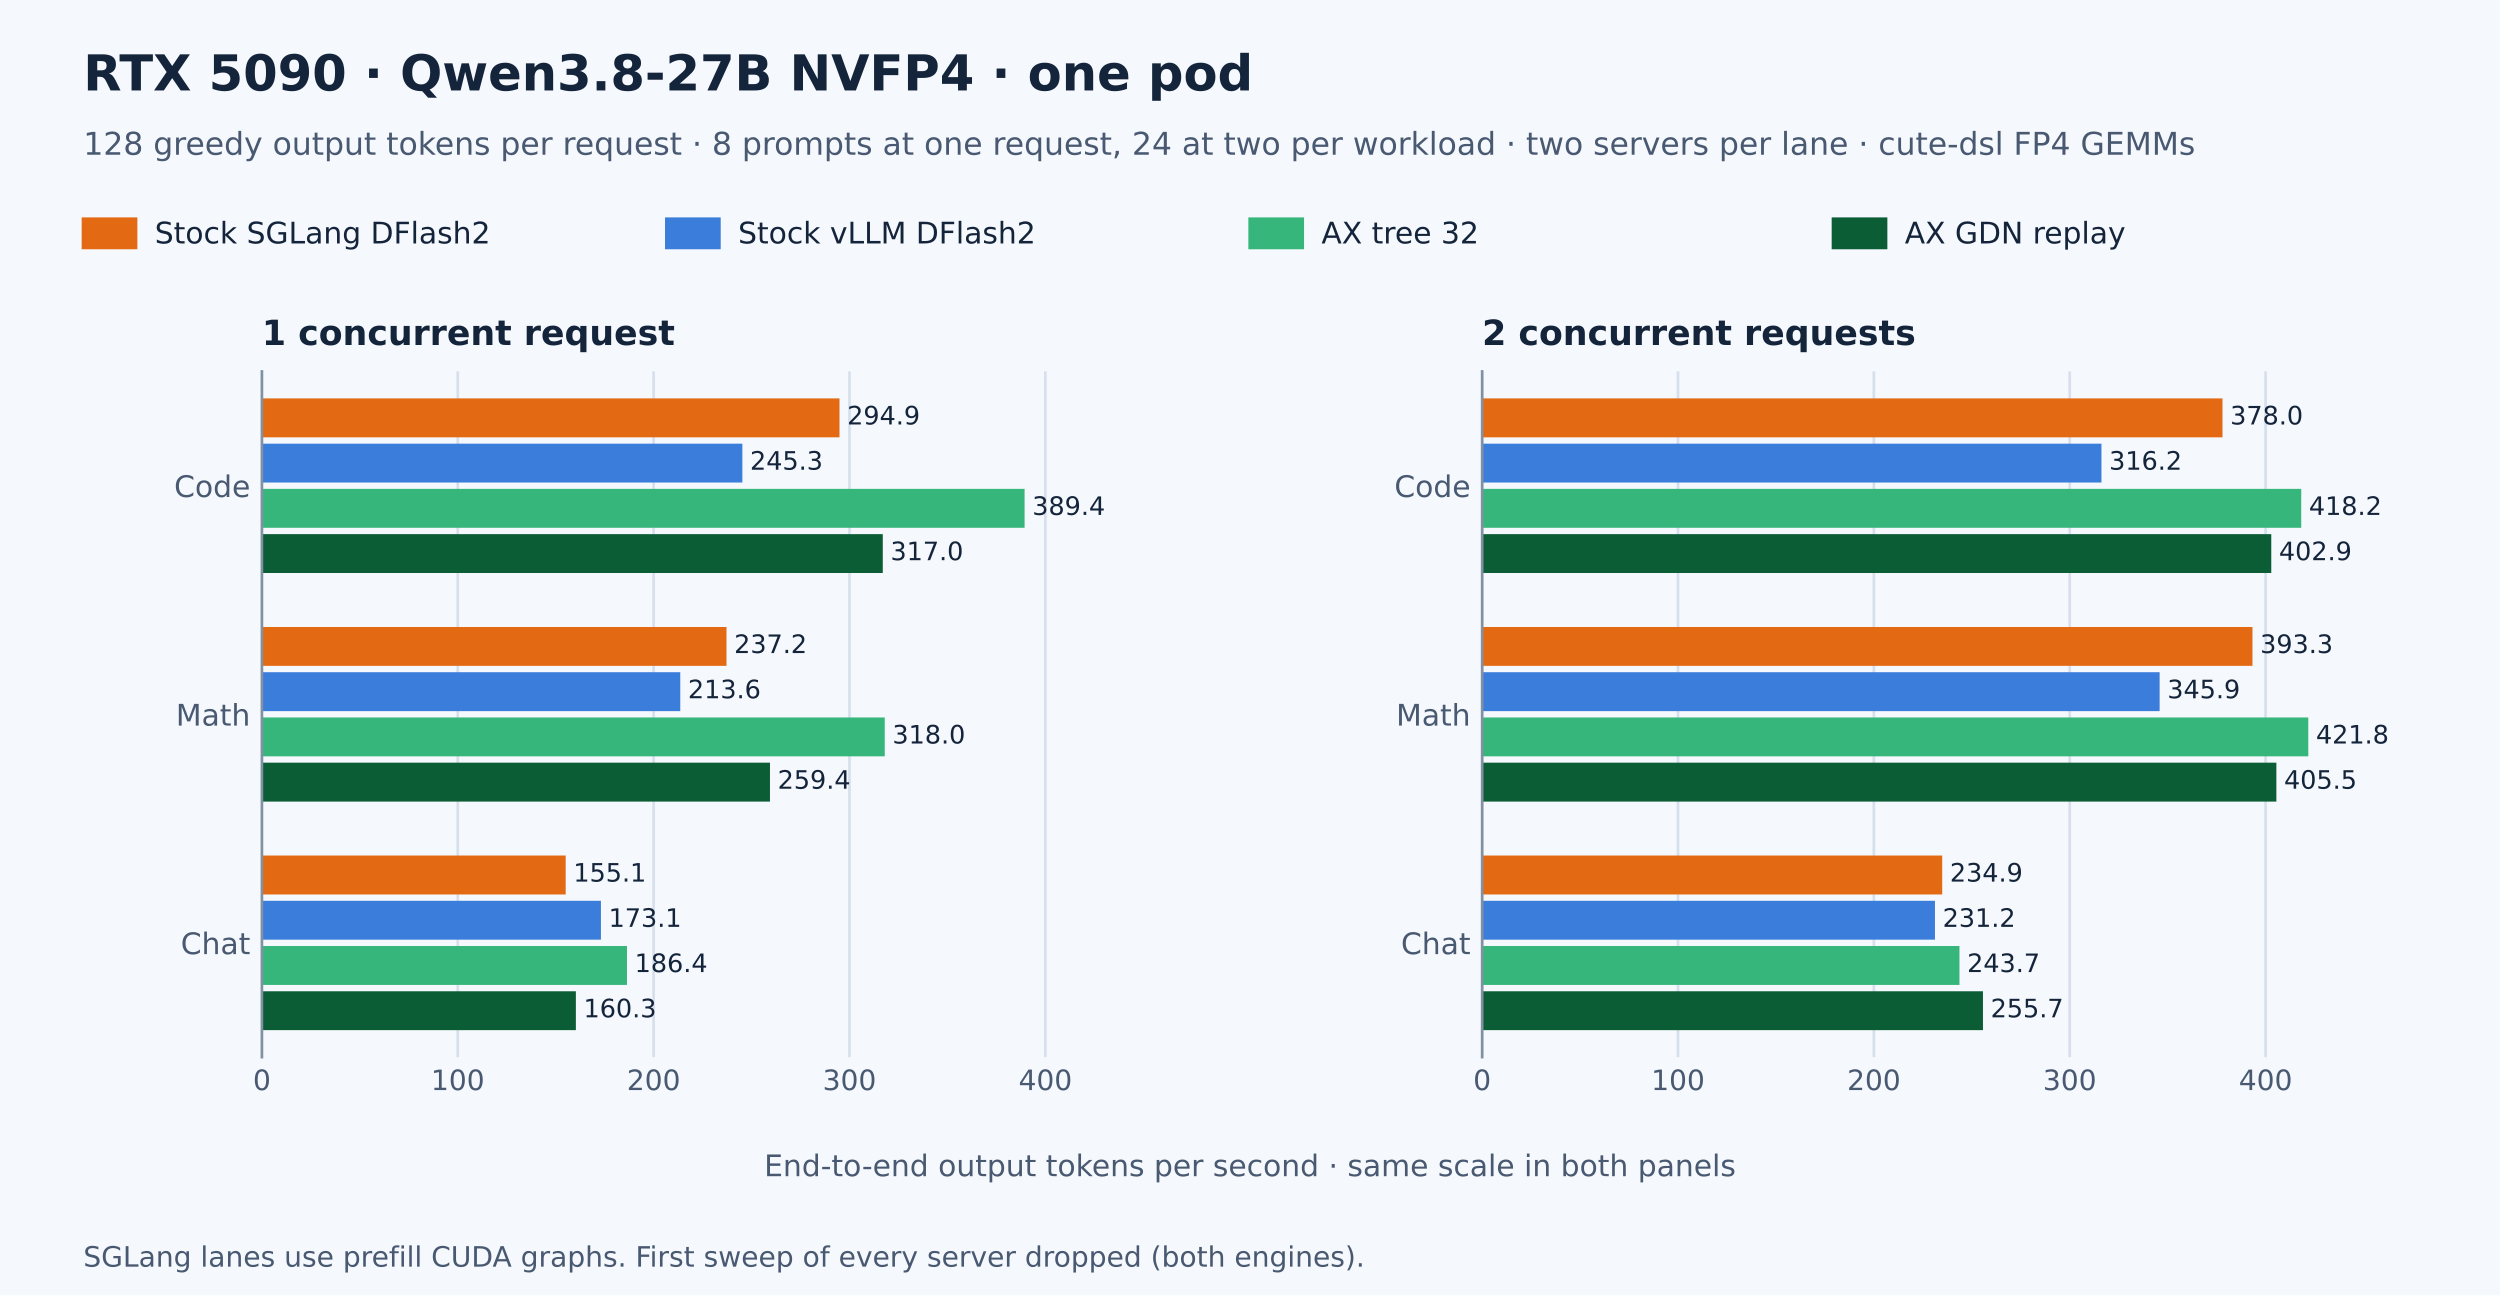
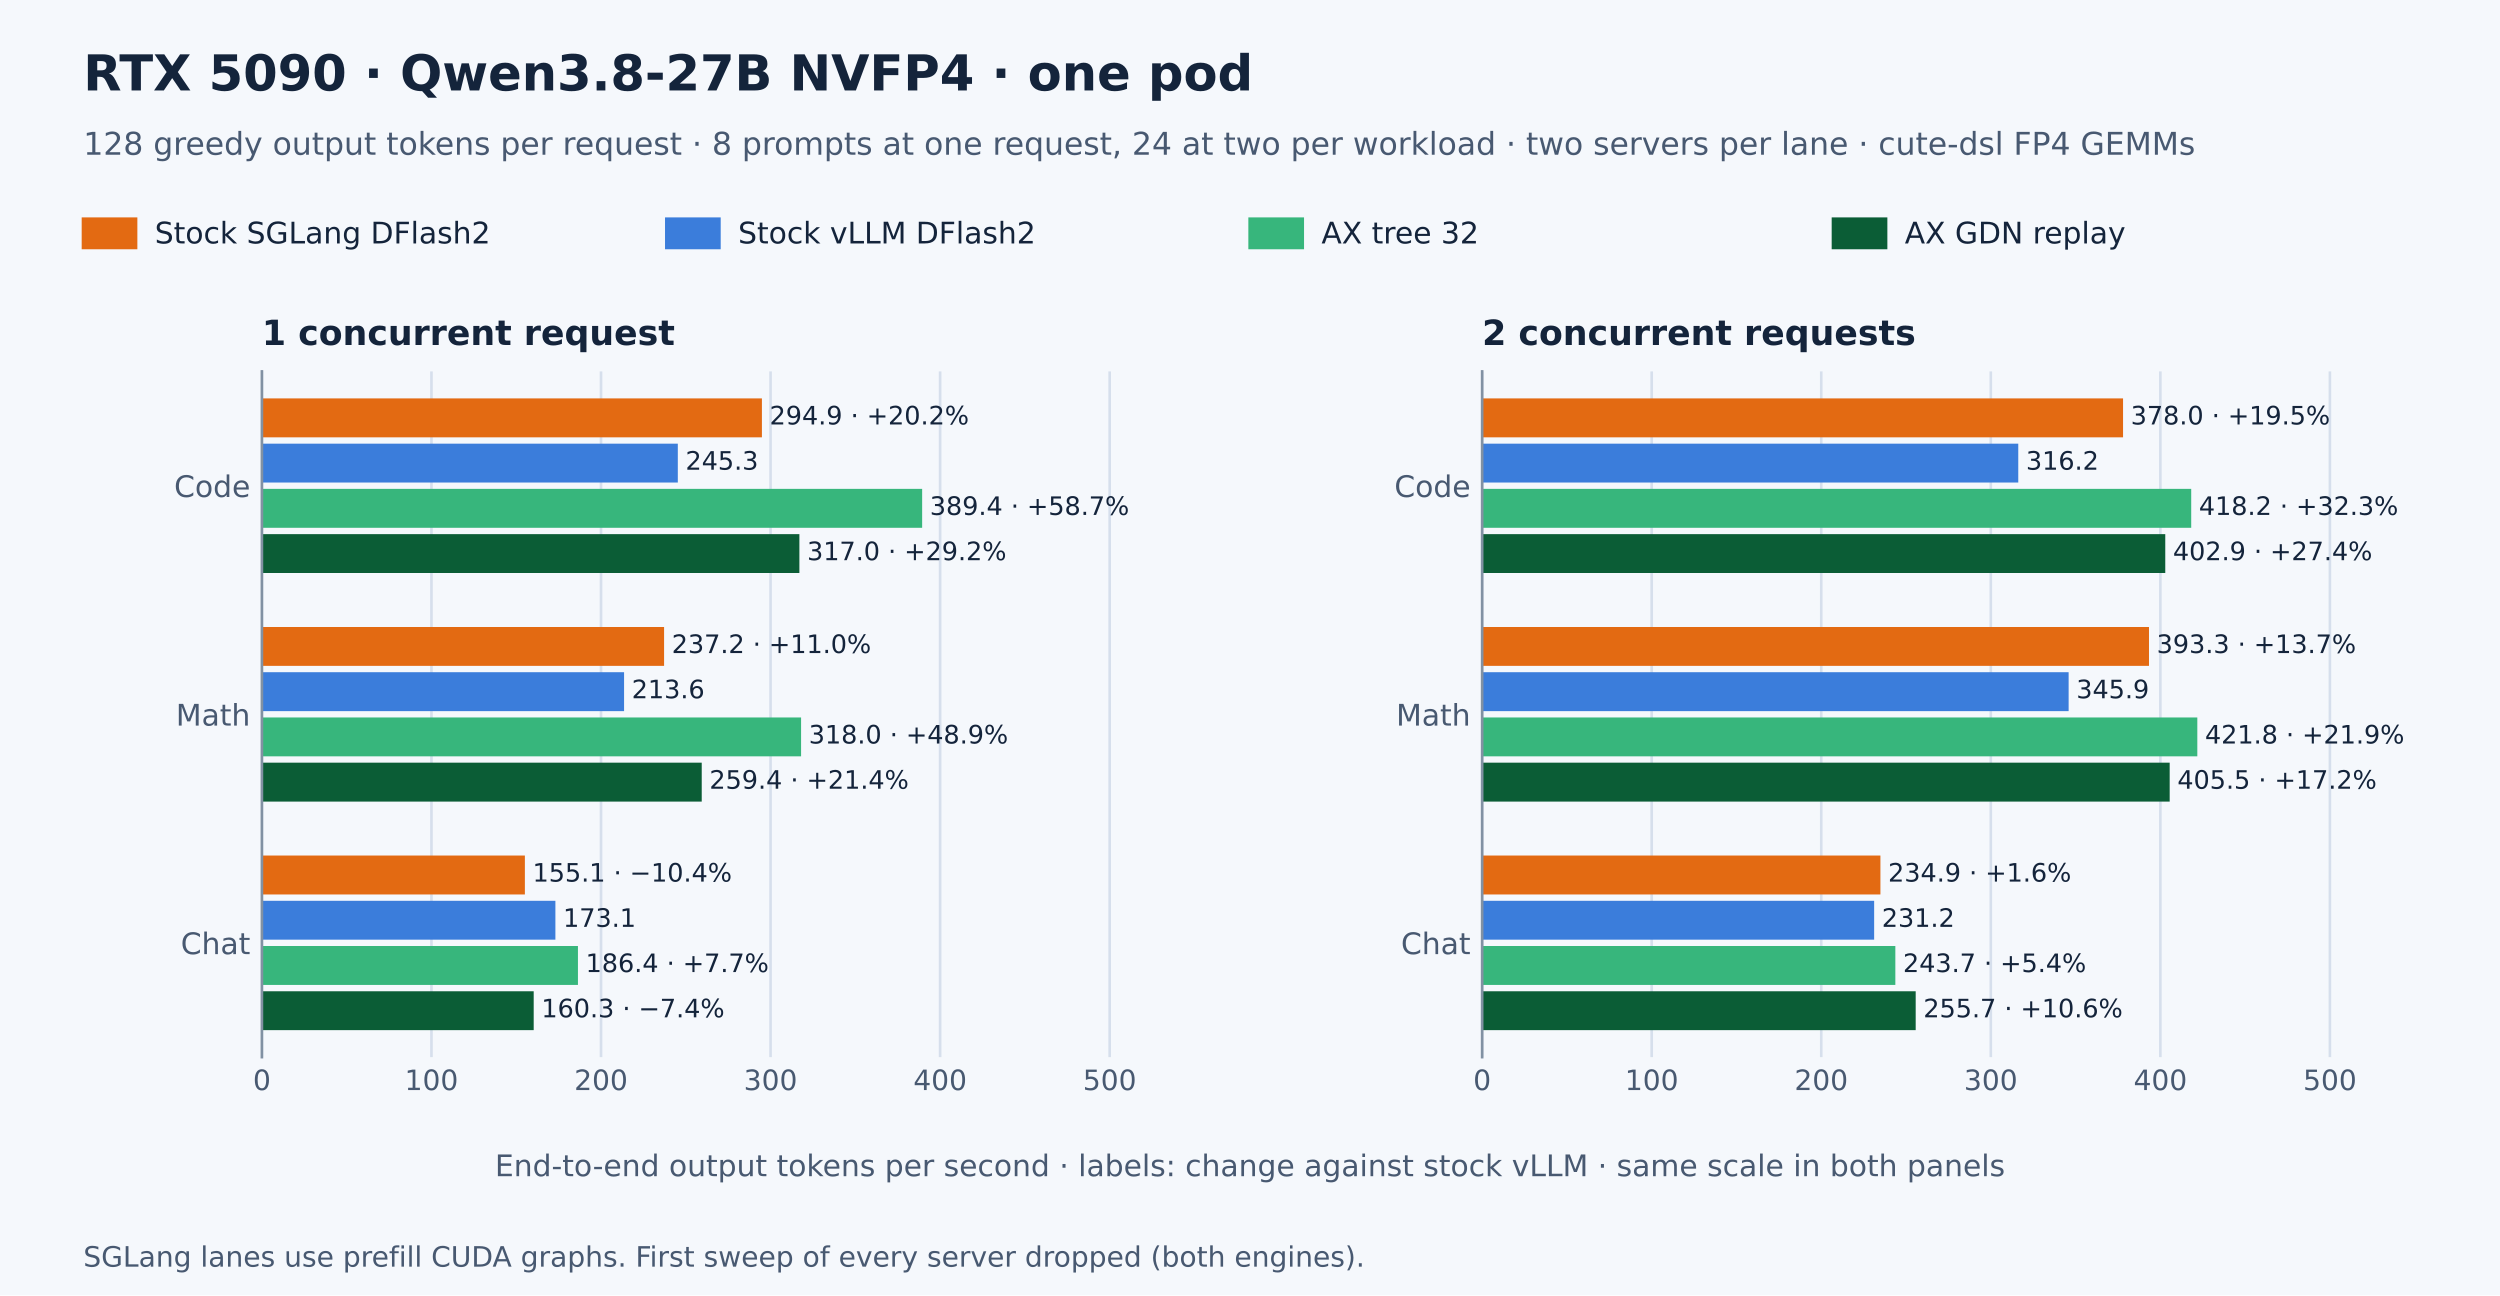
<svg xmlns="http://www.w3.org/2000/svg" width="756pt" height="391.68pt" viewBox="0 0 756 391.68" version="1.1">
  <defs>
    <style type="text/css">*{stroke-linejoin: round; stroke-linecap: butt}</style>
  </defs>
  <g id="figure_1">
    <g id="patch_1">
      <path d="M 0 391.68  L 756 391.68  L 756 0  L 0 0  z " style="fill: #f5f8fc" />
    </g>
    <g id="axes_1">
      <g id="patch_2">
        <path d="M 79.2 319.68  L 369 319.68  L 369 112.32  L 79.2 112.32  z " style="fill: #f5f8fc" />
      </g>
      <g id="matplotlib.axis_1">
        <g id="xtick_1">
          <g id="line2d_1">
            <path d="M 79.2 319.68  L 79.2 112.32  " clip-path="url(#pade0952672)" style="fill: none; stroke: #d6dfec; stroke-width: 0.8; stroke-linecap: square" />
          </g>
          <g id="line2d_2" />
          <g id="text_1">
            <text style="font-size: 8.5px; font-family: 'DejaVu Sans', 'Helvetica Neue', Helvetica, Arial, sans-serif; text-anchor: middle; fill: #485971" x="79.2" y="329.638" transform="rotate(-0 79.2 329.638)">0</text>
          </g>
        </g>
        <g id="xtick_2">
          <g id="line2d_3">
-             <path d="M 138.429 319.68  L 138.429 112.32  " clip-path="url(#pade0952672)" style="fill: none; stroke: #d6dfec; stroke-width: 0.8; stroke-linecap: square" />
+             <path d="M 130.473 319.68  L 130.473 112.32  " clip-path="url(#pade0952672)" style="fill: none; stroke: #d6dfec; stroke-width: 0.8; stroke-linecap: square" />
          </g>
          <g id="line2d_4" />
          <g id="text_2">
-             <text style="font-size: 8.5px; font-family: 'DejaVu Sans', 'Helvetica Neue', Helvetica, Arial, sans-serif; text-anchor: middle; fill: #485971" x="138.429" y="329.638" transform="rotate(-0 138.4289 329.638)">100</text>
+             <text style="font-size: 8.5px; font-family: 'DejaVu Sans', 'Helvetica Neue', Helvetica, Arial, sans-serif; text-anchor: middle; fill: #485971" x="130.473" y="329.638" transform="rotate(-0 130.4728 329.638)">100</text>
          </g>
        </g>
        <g id="xtick_3">
          <g id="line2d_5">
-             <path d="M 197.658 319.68  L 197.658 112.32  " clip-path="url(#pade0952672)" style="fill: none; stroke: #d6dfec; stroke-width: 0.8; stroke-linecap: square" />
+             <path d="M 181.746 319.68  L 181.746 112.32  " clip-path="url(#pade0952672)" style="fill: none; stroke: #d6dfec; stroke-width: 0.8; stroke-linecap: square" />
          </g>
          <g id="line2d_6" />
          <g id="text_3">
-             <text style="font-size: 8.5px; font-family: 'DejaVu Sans', 'Helvetica Neue', Helvetica, Arial, sans-serif; text-anchor: middle; fill: #485971" x="197.658" y="329.638" transform="rotate(-0 197.6578 329.638)">200</text>
+             <text style="font-size: 8.5px; font-family: 'DejaVu Sans', 'Helvetica Neue', Helvetica, Arial, sans-serif; text-anchor: middle; fill: #485971" x="181.746" y="329.638" transform="rotate(-0 181.7456 329.638)">200</text>
          </g>
        </g>
        <g id="xtick_4">
          <g id="line2d_7">
-             <path d="M 256.887 319.68  L 256.887 112.32  " clip-path="url(#pade0952672)" style="fill: none; stroke: #d6dfec; stroke-width: 0.8; stroke-linecap: square" />
+             <path d="M 233.018 319.68  L 233.018 112.32  " clip-path="url(#pade0952672)" style="fill: none; stroke: #d6dfec; stroke-width: 0.8; stroke-linecap: square" />
          </g>
          <g id="line2d_8" />
          <g id="text_4">
-             <text style="font-size: 8.5px; font-family: 'DejaVu Sans', 'Helvetica Neue', Helvetica, Arial, sans-serif; text-anchor: middle; fill: #485971" x="256.887" y="329.638" transform="rotate(-0 256.8868 329.638)">300</text>
+             <text style="font-size: 8.5px; font-family: 'DejaVu Sans', 'Helvetica Neue', Helvetica, Arial, sans-serif; text-anchor: middle; fill: #485971" x="233.018" y="329.638" transform="rotate(-0 233.0184 329.638)">300</text>
          </g>
        </g>
        <g id="xtick_5">
          <g id="line2d_9">
-             <path d="M 316.116 319.68  L 316.116 112.32  " clip-path="url(#pade0952672)" style="fill: none; stroke: #d6dfec; stroke-width: 0.8; stroke-linecap: square" />
+             <path d="M 284.291 319.68  L 284.291 112.32  " clip-path="url(#pade0952672)" style="fill: none; stroke: #d6dfec; stroke-width: 0.8; stroke-linecap: square" />
          </g>
          <g id="line2d_10" />
          <g id="text_5">
-             <text style="font-size: 8.5px; font-family: 'DejaVu Sans', 'Helvetica Neue', Helvetica, Arial, sans-serif; text-anchor: middle; fill: #485971" x="316.116" y="329.638" transform="rotate(-0 316.1157 329.638)">400</text>
+             <text style="font-size: 8.5px; font-family: 'DejaVu Sans', 'Helvetica Neue', Helvetica, Arial, sans-serif; text-anchor: middle; fill: #485971" x="284.291" y="329.638" transform="rotate(-0 284.2912 329.638)">400</text>
+           </g>
+         </g>
+         <g id="xtick_6">
+           <g id="line2d_11">
+             <path d="M 335.564 319.68  L 335.564 112.32  " clip-path="url(#pade0952672)" style="fill: none; stroke: #d6dfec; stroke-width: 0.8; stroke-linecap: square" />
+           </g>
+           <g id="line2d_12" />
+           <g id="text_6">
+             <text style="font-size: 8.5px; font-family: 'DejaVu Sans', 'Helvetica Neue', Helvetica, Arial, sans-serif; text-anchor: middle; fill: #485971" x="335.564" y="329.638" transform="rotate(-0 335.564 329.638)">500</text>
          </g>
        </g>
      </g>
      <g id="matplotlib.axis_2">
        <g id="ytick_1">
-           <g id="line2d_11" />
-           <g id="text_6">
+           <g id="line2d_13" />
+           <g id="text_7">
            <text style="font-size: 9px; font-family: 'DejaVu Sans', 'Helvetica Neue', Helvetica, Arial, sans-serif; text-anchor: end; fill: #485971" x="75.7" y="150.299" transform="rotate(-0 75.7 150.2993)">Code</text>
          </g>
        </g>
        <g id="ytick_2">
-           <g id="line2d_12" />
-           <g id="text_7">
+           <g id="line2d_14" />
+           <g id="text_8">
            <text style="font-size: 9px; font-family: 'DejaVu Sans', 'Helvetica Neue', Helvetica, Arial, sans-serif; text-anchor: end; fill: #485971" x="75.7" y="219.419" transform="rotate(-0 75.7 219.4193)">Math</text>
          </g>
        </g>
        <g id="ytick_3">
-           <g id="line2d_13" />
-           <g id="text_8">
+           <g id="line2d_15" />
+           <g id="text_9">
            <text style="font-size: 9px; font-family: 'DejaVu Sans', 'Helvetica Neue', Helvetica, Arial, sans-serif; text-anchor: end; fill: #485971" x="75.7" y="288.539" transform="rotate(-0 75.7 288.5393)">Chat</text>
          </g>
        </g>
      </g>
      <g id="patch_3">
-         <path d="M 79.2 120.478  L 253.866 120.478  L 253.866 132.242  L 79.2 132.242  z " clip-path="url(#pade0952672)" style="fill: #e36a12" />
+         <path d="M 79.2 120.478  L 230.403 120.478  L 230.403 132.242  L 79.2 132.242  z " clip-path="url(#pade0952672)" style="fill: #e36a12" />
      </g>
      <g id="patch_4">
-         <path d="M 79.2 134.158  L 224.489 134.158  L 224.489 145.922  L 79.2 145.922  z " clip-path="url(#pade0952672)" style="fill: #3b7ddb" />
+         <path d="M 79.2 134.158  L 204.972 134.158  L 204.972 145.922  L 79.2 145.922  z " clip-path="url(#pade0952672)" style="fill: #3b7ddb" />
      </g>
      <g id="patch_5">
-         <path d="M 79.2 147.838  L 309.837 147.838  L 309.837 159.602  L 79.2 159.602  z " clip-path="url(#pade0952672)" style="fill: #37b67c" />
+         <path d="M 79.2 147.838  L 278.856 147.838  L 278.856 159.602  L 79.2 159.602  z " clip-path="url(#pade0952672)" style="fill: #37b67c" />
      </g>
      <g id="patch_6">
-         <path d="M 79.2 161.518  L 266.956 161.518  L 266.956 173.282  L 79.2 173.282  z " clip-path="url(#pade0952672)" style="fill: #0b5d36" />
+         <path d="M 79.2 161.518  L 241.735 161.518  L 241.735 173.282  L 79.2 173.282  z " clip-path="url(#pade0952672)" style="fill: #0b5d36" />
      </g>
      <g id="patch_7">
-         <path d="M 79.2 189.598  L 219.691 189.598  L 219.691 201.362  L 79.2 201.362  z " clip-path="url(#pade0952672)" style="fill: #e36a12" />
+         <path d="M 79.2 189.598  L 200.819 189.598  L 200.819 201.362  L 79.2 201.362  z " clip-path="url(#pade0952672)" style="fill: #e36a12" />
      </g>
      <g id="patch_8">
-         <path d="M 79.2 203.278  L 205.713 203.278  L 205.713 215.042  L 79.2 215.042  z " clip-path="url(#pade0952672)" style="fill: #3b7ddb" />
+         <path d="M 79.2 203.278  L 188.719 203.278  L 188.719 215.042  L 79.2 215.042  z " clip-path="url(#pade0952672)" style="fill: #3b7ddb" />
      </g>
      <g id="patch_9">
-         <path d="M 79.2 216.958  L 267.548 216.958  L 267.548 228.722  L 79.2 228.722  z " clip-path="url(#pade0952672)" style="fill: #37b67c" />
+         <path d="M 79.2 216.958  L 242.247 216.958  L 242.247 228.722  L 79.2 228.722  z " clip-path="url(#pade0952672)" style="fill: #37b67c" />
      </g>
      <g id="patch_10">
-         <path d="M 79.2 230.638  L 232.84 230.638  L 232.84 242.402  L 79.2 242.402  z " clip-path="url(#pade0952672)" style="fill: #0b5d36" />
+         <path d="M 79.2 230.638  L 212.202 230.638  L 212.202 242.402  L 79.2 242.402  z " clip-path="url(#pade0952672)" style="fill: #0b5d36" />
      </g>
      <g id="patch_11">
-         <path d="M 79.2 258.718  L 171.064 258.718  L 171.064 270.482  L 79.2 270.482  z " clip-path="url(#pade0952672)" style="fill: #e36a12" />
+         <path d="M 79.2 258.718  L 158.724 258.718  L 158.724 270.482  L 79.2 270.482  z " clip-path="url(#pade0952672)" style="fill: #e36a12" />
      </g>
      <g id="patch_12">
-         <path d="M 79.2 272.398  L 181.725 272.398  L 181.725 284.162  L 79.2 284.162  z " clip-path="url(#pade0952672)" style="fill: #3b7ddb" />
+         <path d="M 79.2 272.398  L 167.953 272.398  L 167.953 284.162  L 79.2 284.162  z " clip-path="url(#pade0952672)" style="fill: #3b7ddb" />
      </g>
      <g id="patch_13">
-         <path d="M 79.2 286.078  L 189.603 286.078  L 189.603 297.842  L 79.2 297.842  z " clip-path="url(#pade0952672)" style="fill: #37b67c" />
+         <path d="M 79.2 286.078  L 174.772 286.078  L 174.772 297.842  L 79.2 297.842  z " clip-path="url(#pade0952672)" style="fill: #37b67c" />
      </g>
      <g id="patch_14">
-         <path d="M 79.2 299.758  L 174.144 299.758  L 174.144 311.522  L 79.2 311.522  z " clip-path="url(#pade0952672)" style="fill: #0b5d36" />
+         <path d="M 79.2 299.758  L 161.39 299.758  L 161.39 311.522  L 79.2 311.522  z " clip-path="url(#pade0952672)" style="fill: #0b5d36" />
      </g>
      <g id="patch_15">
        <path d="M 79.2 319.68  L 79.2 112.32  " style="fill: none; stroke: #8191a3; stroke-width: 0.8; stroke-linejoin: miter; stroke-linecap: square" />
      </g>
-       <g id="text_9">
-         <text style="font-size: 7.7px; font-family: 'DejaVu Sans', 'Helvetica Neue', Helvetica, Arial, sans-serif; text-anchor: start; fill: #14243b" x="256.184" y="128.36" transform="rotate(-0 256.1845 128.3602)">294.9</text>
-       </g>
      <g id="text_10">
-         <text style="font-size: 7.7px; font-family: 'DejaVu Sans', 'Helvetica Neue', Helvetica, Arial, sans-serif; text-anchor: start; fill: #14243b" x="226.807" y="142.04" transform="rotate(-0 226.8069 142.0402)">245.3</text>
+         <text style="font-size: 7.7px; font-family: 'DejaVu Sans', 'Helvetica Neue', Helvetica, Arial, sans-serif; text-anchor: start; fill: #14243b" x="232.722" y="128.36" transform="rotate(-0 232.7219 128.3602)">294.9 · +20.2%</text>
      </g>
      <g id="text_11">
-         <text style="font-size: 7.7px; font-family: 'DejaVu Sans', 'Helvetica Neue', Helvetica, Arial, sans-serif; text-anchor: start; fill: #14243b" x="312.156" y="155.72" transform="rotate(-0 312.1558 155.7202)">389.4</text>
+         <text style="font-size: 7.7px; font-family: 'DejaVu Sans', 'Helvetica Neue', Helvetica, Arial, sans-serif; text-anchor: start; fill: #14243b" x="207.291" y="142.04" transform="rotate(-0 207.2906 142.0402)">245.3</text>
      </g>
      <g id="text_12">
-         <text style="font-size: 7.7px; font-family: 'DejaVu Sans', 'Helvetica Neue', Helvetica, Arial, sans-serif; text-anchor: start; fill: #14243b" x="269.274" y="169.4" transform="rotate(-0 269.2741 169.4002)">317.0</text>
+         <text style="font-size: 7.7px; font-family: 'DejaVu Sans', 'Helvetica Neue', Helvetica, Arial, sans-serif; text-anchor: start; fill: #14243b" x="281.175" y="155.72" transform="rotate(-0 281.1747 155.7202)">389.4 · +58.7%</text>
      </g>
      <g id="text_13">
-         <text style="font-size: 7.7px; font-family: 'DejaVu Sans', 'Helvetica Neue', Helvetica, Arial, sans-serif; text-anchor: start; fill: #14243b" x="222.009" y="197.48" transform="rotate(-0 222.0094 197.4802)">237.2</text>
+         <text style="font-size: 7.7px; font-family: 'DejaVu Sans', 'Helvetica Neue', Helvetica, Arial, sans-serif; text-anchor: start; fill: #14243b" x="244.053" y="169.4" transform="rotate(-0 244.0532 169.4002)">317.0 · +29.2%</text>
      </g>
      <g id="text_14">
-         <text style="font-size: 7.7px; font-family: 'DejaVu Sans', 'Helvetica Neue', Helvetica, Arial, sans-serif; text-anchor: start; fill: #14243b" x="208.031" y="211.16" transform="rotate(-0 208.0314 211.1602)">213.6</text>
+         <text style="font-size: 7.7px; font-family: 'DejaVu Sans', 'Helvetica Neue', Helvetica, Arial, sans-serif; text-anchor: start; fill: #14243b" x="203.137" y="197.48" transform="rotate(-0 203.1375 197.4802)">237.2 · +11.0%</text>
      </g>
      <g id="text_15">
-         <text style="font-size: 7.7px; font-family: 'DejaVu Sans', 'Helvetica Neue', Helvetica, Arial, sans-serif; text-anchor: start; fill: #14243b" x="269.866" y="224.84" transform="rotate(-0 269.8664 224.8402)">318.0</text>
+         <text style="font-size: 7.7px; font-family: 'DejaVu Sans', 'Helvetica Neue', Helvetica, Arial, sans-serif; text-anchor: start; fill: #14243b" x="191.037" y="211.16" transform="rotate(-0 191.0371 211.1602)">213.6</text>
      </g>
      <g id="text_16">
-         <text style="font-size: 7.7px; font-family: 'DejaVu Sans', 'Helvetica Neue', Helvetica, Arial, sans-serif; text-anchor: start; fill: #14243b" x="235.158" y="238.52" transform="rotate(-0 235.1582 238.5202)">259.4</text>
+         <text style="font-size: 7.7px; font-family: 'DejaVu Sans', 'Helvetica Neue', Helvetica, Arial, sans-serif; text-anchor: start; fill: #14243b" x="244.566" y="224.84" transform="rotate(-0 244.5659 224.8402)">318.0 · +48.9%</text>
      </g>
      <g id="text_17">
-         <text style="font-size: 7.7px; font-family: 'DejaVu Sans', 'Helvetica Neue', Helvetica, Arial, sans-serif; text-anchor: start; fill: #14243b" x="173.382" y="266.6" transform="rotate(-0 173.3825 266.6002)">155.1</text>
+         <text style="font-size: 7.7px; font-family: 'DejaVu Sans', 'Helvetica Neue', Helvetica, Arial, sans-serif; text-anchor: start; fill: #14243b" x="214.52" y="238.52" transform="rotate(-0 214.52 238.5202)">259.4 · +21.4%</text>
      </g>
      <g id="text_18">
-         <text style="font-size: 7.7px; font-family: 'DejaVu Sans', 'Helvetica Neue', Helvetica, Arial, sans-serif; text-anchor: start; fill: #14243b" x="184.044" y="280.28" transform="rotate(-0 184.0437 280.2802)">173.1</text>
+         <text style="font-size: 7.7px; font-family: 'DejaVu Sans', 'Helvetica Neue', Helvetica, Arial, sans-serif; text-anchor: start; fill: #14243b" x="161.043" y="266.6" transform="rotate(-0 161.0425 266.6002)">155.1 · −10.4%</text>
      </g>
      <g id="text_19">
-         <text style="font-size: 7.7px; font-family: 'DejaVu Sans', 'Helvetica Neue', Helvetica, Arial, sans-serif; text-anchor: start; fill: #14243b" x="191.921" y="293.96" transform="rotate(-0 191.9211 293.9602)">186.4</text>
+         <text style="font-size: 7.7px; font-family: 'DejaVu Sans', 'Helvetica Neue', Helvetica, Arial, sans-serif; text-anchor: start; fill: #14243b" x="170.272" y="280.28" transform="rotate(-0 170.2716 280.2802)">173.1</text>
      </g>
      <g id="text_20">
-         <text style="font-size: 7.7px; font-family: 'DejaVu Sans', 'Helvetica Neue', Helvetica, Arial, sans-serif; text-anchor: start; fill: #14243b" x="176.462" y="307.64" transform="rotate(-0 176.4624 307.6402)">160.3</text>
+         <text style="font-size: 7.7px; font-family: 'DejaVu Sans', 'Helvetica Neue', Helvetica, Arial, sans-serif; text-anchor: start; fill: #14243b" x="177.091" y="293.96" transform="rotate(-0 177.0909 293.9602)">186.4 · +7.7%</text>
      </g>
      <g id="text_21">
+         <text style="font-size: 7.7px; font-family: 'DejaVu Sans', 'Helvetica Neue', Helvetica, Arial, sans-serif; text-anchor: start; fill: #14243b" x="163.709" y="307.64" transform="rotate(-0 163.7087 307.6402)">160.3 · −7.4%</text>
+       </g>
+       <g id="text_22">
        <text style="font-weight: 700; font-size: 10.5px; font-family: 'DejaVu Sans', 'Helvetica Neue', Helvetica, Arial, sans-serif; text-anchor: start; fill: #14243b" x="79.2" y="104.32" transform="rotate(-0 79.2 104.32)">1 concurrent request</text>
      </g>
    </g>
    <g id="axes_2">
      <g id="patch_16">
        <path d="M 448.2 319.68  L 738 319.68  L 738 112.32  L 448.2 112.32  z " style="fill: #f5f8fc" />
      </g>
      <g id="matplotlib.axis_3">
-         <g id="xtick_6">
-           <g id="line2d_14">
-             <path d="M 448.2 319.68  L 448.2 112.32  " clip-path="url(#pde6394ee99)" style="fill: none; stroke: #d6dfec; stroke-width: 0.8; stroke-linecap: square" />
-           </g>
-           <g id="line2d_15" />
-           <g id="text_22">
-             <text style="font-size: 8.5px; font-family: 'DejaVu Sans', 'Helvetica Neue', Helvetica, Arial, sans-serif; text-anchor: middle; fill: #485971" x="448.2" y="329.638" transform="rotate(-0 448.2 329.638)">0</text>
-           </g>
-         </g>
        <g id="xtick_7">
          <g id="line2d_16">
-             <path d="M 507.429 319.68  L 507.429 112.32  " clip-path="url(#pde6394ee99)" style="fill: none; stroke: #d6dfec; stroke-width: 0.8; stroke-linecap: square" />
+             <path d="M 448.2 319.68  L 448.2 112.32  " clip-path="url(#pde6394ee99)" style="fill: none; stroke: #d6dfec; stroke-width: 0.8; stroke-linecap: square" />
          </g>
          <g id="line2d_17" />
          <g id="text_23">
-             <text style="font-size: 8.5px; font-family: 'DejaVu Sans', 'Helvetica Neue', Helvetica, Arial, sans-serif; text-anchor: middle; fill: #485971" x="507.429" y="329.638" transform="rotate(-0 507.4289 329.638)">100</text>
+             <text style="font-size: 8.5px; font-family: 'DejaVu Sans', 'Helvetica Neue', Helvetica, Arial, sans-serif; text-anchor: middle; fill: #485971" x="448.2" y="329.638" transform="rotate(-0 448.2 329.638)">0</text>
          </g>
        </g>
        <g id="xtick_8">
          <g id="line2d_18">
-             <path d="M 566.658 319.68  L 566.658 112.32  " clip-path="url(#pde6394ee99)" style="fill: none; stroke: #d6dfec; stroke-width: 0.8; stroke-linecap: square" />
+             <path d="M 499.473 319.68  L 499.473 112.32  " clip-path="url(#pde6394ee99)" style="fill: none; stroke: #d6dfec; stroke-width: 0.8; stroke-linecap: square" />
          </g>
          <g id="line2d_19" />
          <g id="text_24">
-             <text style="font-size: 8.5px; font-family: 'DejaVu Sans', 'Helvetica Neue', Helvetica, Arial, sans-serif; text-anchor: middle; fill: #485971" x="566.658" y="329.638" transform="rotate(-0 566.6578 329.638)">200</text>
+             <text style="font-size: 8.5px; font-family: 'DejaVu Sans', 'Helvetica Neue', Helvetica, Arial, sans-serif; text-anchor: middle; fill: #485971" x="499.473" y="329.638" transform="rotate(-0 499.4728 329.638)">100</text>
          </g>
        </g>
        <g id="xtick_9">
          <g id="line2d_20">
-             <path d="M 625.887 319.68  L 625.887 112.32  " clip-path="url(#pde6394ee99)" style="fill: none; stroke: #d6dfec; stroke-width: 0.8; stroke-linecap: square" />
+             <path d="M 550.746 319.68  L 550.746 112.32  " clip-path="url(#pde6394ee99)" style="fill: none; stroke: #d6dfec; stroke-width: 0.8; stroke-linecap: square" />
          </g>
          <g id="line2d_21" />
          <g id="text_25">
-             <text style="font-size: 8.5px; font-family: 'DejaVu Sans', 'Helvetica Neue', Helvetica, Arial, sans-serif; text-anchor: middle; fill: #485971" x="625.887" y="329.638" transform="rotate(-0 625.8868 329.638)">300</text>
+             <text style="font-size: 8.5px; font-family: 'DejaVu Sans', 'Helvetica Neue', Helvetica, Arial, sans-serif; text-anchor: middle; fill: #485971" x="550.746" y="329.638" transform="rotate(-0 550.7456 329.638)">200</text>
          </g>
        </g>
        <g id="xtick_10">
          <g id="line2d_22">
-             <path d="M 685.116 319.68  L 685.116 112.32  " clip-path="url(#pde6394ee99)" style="fill: none; stroke: #d6dfec; stroke-width: 0.8; stroke-linecap: square" />
+             <path d="M 602.018 319.68  L 602.018 112.32  " clip-path="url(#pde6394ee99)" style="fill: none; stroke: #d6dfec; stroke-width: 0.8; stroke-linecap: square" />
          </g>
          <g id="line2d_23" />
          <g id="text_26">
-             <text style="font-size: 8.5px; font-family: 'DejaVu Sans', 'Helvetica Neue', Helvetica, Arial, sans-serif; text-anchor: middle; fill: #485971" x="685.116" y="329.638" transform="rotate(-0 685.1157 329.638)">400</text>
+             <text style="font-size: 8.5px; font-family: 'DejaVu Sans', 'Helvetica Neue', Helvetica, Arial, sans-serif; text-anchor: middle; fill: #485971" x="602.018" y="329.638" transform="rotate(-0 602.0184 329.638)">300</text>
+           </g>
+         </g>
+         <g id="xtick_11">
+           <g id="line2d_24">
+             <path d="M 653.291 319.68  L 653.291 112.32  " clip-path="url(#pde6394ee99)" style="fill: none; stroke: #d6dfec; stroke-width: 0.8; stroke-linecap: square" />
+           </g>
+           <g id="line2d_25" />
+           <g id="text_27">
+             <text style="font-size: 8.5px; font-family: 'DejaVu Sans', 'Helvetica Neue', Helvetica, Arial, sans-serif; text-anchor: middle; fill: #485971" x="653.291" y="329.638" transform="rotate(-0 653.2912 329.638)">400</text>
+           </g>
+         </g>
+         <g id="xtick_12">
+           <g id="line2d_26">
+             <path d="M 704.564 319.68  L 704.564 112.32  " clip-path="url(#pde6394ee99)" style="fill: none; stroke: #d6dfec; stroke-width: 0.8; stroke-linecap: square" />
+           </g>
+           <g id="line2d_27" />
+           <g id="text_28">
+             <text style="font-size: 8.5px; font-family: 'DejaVu Sans', 'Helvetica Neue', Helvetica, Arial, sans-serif; text-anchor: middle; fill: #485971" x="704.564" y="329.638" transform="rotate(-0 704.564 329.638)">500</text>
          </g>
        </g>
      </g>
      <g id="matplotlib.axis_4">
        <g id="ytick_4">
-           <g id="line2d_24" />
-           <g id="text_27">
+           <g id="line2d_28" />
+           <g id="text_29">
            <text style="font-size: 9px; font-family: 'DejaVu Sans', 'Helvetica Neue', Helvetica, Arial, sans-serif; text-anchor: end; fill: #485971" x="444.7" y="150.299" transform="rotate(-0 444.7 150.2993)">Code</text>
          </g>
        </g>
        <g id="ytick_5">
-           <g id="line2d_25" />
-           <g id="text_28">
+           <g id="line2d_29" />
+           <g id="text_30">
            <text style="font-size: 9px; font-family: 'DejaVu Sans', 'Helvetica Neue', Helvetica, Arial, sans-serif; text-anchor: end; fill: #485971" x="444.7" y="219.419" transform="rotate(-0 444.7 219.4193)">Math</text>
          </g>
        </g>
        <g id="ytick_6">
-           <g id="line2d_26" />
-           <g id="text_29">
+           <g id="line2d_30" />
+           <g id="text_31">
            <text style="font-size: 9px; font-family: 'DejaVu Sans', 'Helvetica Neue', Helvetica, Arial, sans-serif; text-anchor: end; fill: #485971" x="444.7" y="288.539" transform="rotate(-0 444.7 288.5393)">Chat</text>
          </g>
        </g>
      </g>
      <g id="patch_17">
-         <path d="M 448.2 120.478  L 672.085 120.478  L 672.085 132.242  L 448.2 132.242  z " clip-path="url(#pde6394ee99)" style="fill: #e36a12" />
+         <path d="M 448.2 120.478  L 642.011 120.478  L 642.011 132.242  L 448.2 132.242  z " clip-path="url(#pde6394ee99)" style="fill: #e36a12" />
      </g>
      <g id="patch_18">
-         <path d="M 448.2 134.158  L 635.482 134.158  L 635.482 145.922  L 448.2 145.922  z " clip-path="url(#pde6394ee99)" style="fill: #3b7ddb" />
+         <path d="M 448.2 134.158  L 610.325 134.158  L 610.325 145.922  L 448.2 145.922  z " clip-path="url(#pde6394ee99)" style="fill: #3b7ddb" />
      </g>
      <g id="patch_19">
-         <path d="M 448.2 147.838  L 695.895 147.838  L 695.895 159.602  L 448.2 159.602  z " clip-path="url(#pde6394ee99)" style="fill: #37b67c" />
+         <path d="M 448.2 147.838  L 662.623 147.838  L 662.623 159.602  L 448.2 159.602  z " clip-path="url(#pde6394ee99)" style="fill: #37b67c" />
      </g>
      <g id="patch_20">
-         <path d="M 448.2 161.518  L 686.833 161.518  L 686.833 173.282  L 448.2 173.282  z " clip-path="url(#pde6394ee99)" style="fill: #0b5d36" />
+         <path d="M 448.2 161.518  L 654.778 161.518  L 654.778 173.282  L 448.2 173.282  z " clip-path="url(#pde6394ee99)" style="fill: #0b5d36" />
      </g>
      <g id="patch_21">
-         <path d="M 448.2 189.598  L 681.147 189.598  L 681.147 201.362  L 448.2 201.362  z " clip-path="url(#pde6394ee99)" style="fill: #e36a12" />
+         <path d="M 448.2 189.598  L 649.856 189.598  L 649.856 201.362  L 448.2 201.362  z " clip-path="url(#pde6394ee99)" style="fill: #e36a12" />
      </g>
      <g id="patch_22">
-         <path d="M 448.2 203.278  L 653.073 203.278  L 653.073 215.042  L 448.2 215.042  z " clip-path="url(#pde6394ee99)" style="fill: #3b7ddb" />
+         <path d="M 448.2 203.278  L 625.553 203.278  L 625.553 215.042  L 448.2 215.042  z " clip-path="url(#pde6394ee99)" style="fill: #3b7ddb" />
      </g>
      <g id="patch_23">
-         <path d="M 448.2 216.958  L 698.028 216.958  L 698.028 228.722  L 448.2 228.722  z " clip-path="url(#pde6394ee99)" style="fill: #37b67c" />
+         <path d="M 448.2 216.958  L 664.469 216.958  L 664.469 228.722  L 448.2 228.722  z " clip-path="url(#pde6394ee99)" style="fill: #37b67c" />
      </g>
      <g id="patch_24">
-         <path d="M 448.2 230.638  L 688.373 230.638  L 688.373 242.402  L 448.2 242.402  z " clip-path="url(#pde6394ee99)" style="fill: #0b5d36" />
+         <path d="M 448.2 230.638  L 656.111 230.638  L 656.111 242.402  L 448.2 242.402  z " clip-path="url(#pde6394ee99)" style="fill: #0b5d36" />
      </g>
      <g id="patch_25">
-         <path d="M 448.2 258.718  L 587.329 258.718  L 587.329 270.482  L 448.2 270.482  z " clip-path="url(#pde6394ee99)" style="fill: #e36a12" />
+         <path d="M 448.2 258.718  L 568.64 258.718  L 568.64 270.482  L 448.2 270.482  z " clip-path="url(#pde6394ee99)" style="fill: #e36a12" />
      </g>
      <g id="patch_26">
-         <path d="M 448.2 272.398  L 585.137 272.398  L 585.137 284.162  L 448.2 284.162  z " clip-path="url(#pde6394ee99)" style="fill: #3b7ddb" />
+         <path d="M 448.2 272.398  L 566.743 272.398  L 566.743 284.162  L 448.2 284.162  z " clip-path="url(#pde6394ee99)" style="fill: #3b7ddb" />
      </g>
      <g id="patch_27">
-         <path d="M 448.2 286.078  L 592.541 286.078  L 592.541 297.842  L 448.2 297.842  z " clip-path="url(#pde6394ee99)" style="fill: #37b67c" />
+         <path d="M 448.2 286.078  L 573.152 286.078  L 573.152 297.842  L 448.2 297.842  z " clip-path="url(#pde6394ee99)" style="fill: #37b67c" />
      </g>
      <g id="patch_28">
-         <path d="M 448.2 299.758  L 599.648 299.758  L 599.648 311.522  L 448.2 311.522  z " clip-path="url(#pde6394ee99)" style="fill: #0b5d36" />
+         <path d="M 448.2 299.758  L 579.305 299.758  L 579.305 311.522  L 448.2 311.522  z " clip-path="url(#pde6394ee99)" style="fill: #0b5d36" />
      </g>
      <g id="patch_29">
        <path d="M 448.2 319.68  L 448.2 112.32  " style="fill: none; stroke: #8191a3; stroke-width: 0.8; stroke-linejoin: miter; stroke-linecap: square" />
      </g>
-       <g id="text_30">
-         <text style="font-size: 7.7px; font-family: 'DejaVu Sans', 'Helvetica Neue', Helvetica, Arial, sans-serif; text-anchor: start; fill: #14243b" x="674.404" y="128.36" transform="rotate(-0 674.4037 128.3602)">378.0</text>
-       </g>
-       <g id="text_31">
-         <text style="font-size: 7.7px; font-family: 'DejaVu Sans', 'Helvetica Neue', Helvetica, Arial, sans-serif; text-anchor: start; fill: #14243b" x="637.8" y="142.04" transform="rotate(-0 637.8002 142.0402)">316.2</text>
-       </g>
      <g id="text_32">
-         <text style="font-size: 7.7px; font-family: 'DejaVu Sans', 'Helvetica Neue', Helvetica, Arial, sans-serif; text-anchor: start; fill: #14243b" x="698.214" y="155.72" transform="rotate(-0 698.2137 155.7202)">418.2</text>
+         <text style="font-size: 7.7px; font-family: 'DejaVu Sans', 'Helvetica Neue', Helvetica, Arial, sans-serif; text-anchor: start; fill: #14243b" x="644.33" y="128.36" transform="rotate(-0 644.3296 128.3602)">378.0 · +19.5%</text>
      </g>
      <g id="text_33">
-         <text style="font-size: 7.7px; font-family: 'DejaVu Sans', 'Helvetica Neue', Helvetica, Arial, sans-serif; text-anchor: start; fill: #14243b" x="689.152" y="169.4" transform="rotate(-0 689.1517 169.4002)">402.9</text>
+         <text style="font-size: 7.7px; font-family: 'DejaVu Sans', 'Helvetica Neue', Helvetica, Arial, sans-serif; text-anchor: start; fill: #14243b" x="612.643" y="142.04" transform="rotate(-0 612.643 142.0402)">316.2</text>
      </g>
      <g id="text_34">
-         <text style="font-size: 7.7px; font-family: 'DejaVu Sans', 'Helvetica Neue', Helvetica, Arial, sans-serif; text-anchor: start; fill: #14243b" x="683.466" y="197.48" transform="rotate(-0 683.4657 197.4802)">393.3</text>
+         <text style="font-size: 7.7px; font-family: 'DejaVu Sans', 'Helvetica Neue', Helvetica, Arial, sans-serif; text-anchor: start; fill: #14243b" x="664.941" y="155.72" transform="rotate(-0 664.9412 155.7202)">418.2 · +32.3%</text>
      </g>
      <g id="text_35">
-         <text style="font-size: 7.7px; font-family: 'DejaVu Sans', 'Helvetica Neue', Helvetica, Arial, sans-serif; text-anchor: start; fill: #14243b" x="655.391" y="211.16" transform="rotate(-0 655.3912 211.1602)">345.9</text>
+         <text style="font-size: 7.7px; font-family: 'DejaVu Sans', 'Helvetica Neue', Helvetica, Arial, sans-serif; text-anchor: start; fill: #14243b" x="657.096" y="169.4" transform="rotate(-0 657.0965 169.4002)">402.9 · +27.4%</text>
      </g>
      <g id="text_36">
-         <text style="font-size: 7.7px; font-family: 'DejaVu Sans', 'Helvetica Neue', Helvetica, Arial, sans-serif; text-anchor: start; fill: #14243b" x="700.346" y="224.84" transform="rotate(-0 700.346 224.8402)">421.8</text>
+         <text style="font-size: 7.7px; font-family: 'DejaVu Sans', 'Helvetica Neue', Helvetica, Arial, sans-serif; text-anchor: start; fill: #14243b" x="652.174" y="197.48" transform="rotate(-0 652.1743 197.4802)">393.3 · +13.7%</text>
      </g>
      <g id="text_37">
-         <text style="font-size: 7.7px; font-family: 'DejaVu Sans', 'Helvetica Neue', Helvetica, Arial, sans-serif; text-anchor: start; fill: #14243b" x="690.692" y="238.52" transform="rotate(-0 690.6917 238.5202)">405.5</text>
+         <text style="font-size: 7.7px; font-family: 'DejaVu Sans', 'Helvetica Neue', Helvetica, Arial, sans-serif; text-anchor: start; fill: #14243b" x="627.871" y="211.16" transform="rotate(-0 627.871 211.1602)">345.9</text>
      </g>
      <g id="text_38">
-         <text style="font-size: 7.7px; font-family: 'DejaVu Sans', 'Helvetica Neue', Helvetica, Arial, sans-serif; text-anchor: start; fill: #14243b" x="589.647" y="266.6" transform="rotate(-0 589.6471 266.6002)">234.9</text>
+         <text style="font-size: 7.7px; font-family: 'DejaVu Sans', 'Helvetica Neue', Helvetica, Arial, sans-serif; text-anchor: start; fill: #14243b" x="666.787" y="224.84" transform="rotate(-0 666.7871 224.8402)">421.8 · +21.9%</text>
      </g>
      <g id="text_39">
-         <text style="font-size: 7.7px; font-family: 'DejaVu Sans', 'Helvetica Neue', Helvetica, Arial, sans-serif; text-anchor: start; fill: #14243b" x="587.456" y="280.28" transform="rotate(-0 587.4557 280.2802)">231.2</text>
+         <text style="font-size: 7.7px; font-family: 'DejaVu Sans', 'Helvetica Neue', Helvetica, Arial, sans-serif; text-anchor: start; fill: #14243b" x="658.43" y="238.52" transform="rotate(-0 658.4296 238.5202)">405.5 · +17.2%</text>
      </g>
      <g id="text_40">
-         <text style="font-size: 7.7px; font-family: 'DejaVu Sans', 'Helvetica Neue', Helvetica, Arial, sans-serif; text-anchor: start; fill: #14243b" x="594.859" y="293.96" transform="rotate(-0 594.8593 293.9602)">243.7</text>
+         <text style="font-size: 7.7px; font-family: 'DejaVu Sans', 'Helvetica Neue', Helvetica, Arial, sans-serif; text-anchor: start; fill: #14243b" x="570.958" y="266.6" transform="rotate(-0 570.9582 266.6002)">234.9 · +1.6%</text>
      </g>
      <g id="text_41">
-         <text style="font-size: 7.7px; font-family: 'DejaVu Sans', 'Helvetica Neue', Helvetica, Arial, sans-serif; text-anchor: start; fill: #14243b" x="601.967" y="307.64" transform="rotate(-0 601.9667 307.6402)">255.7</text>
+         <text style="font-size: 7.7px; font-family: 'DejaVu Sans', 'Helvetica Neue', Helvetica, Arial, sans-serif; text-anchor: start; fill: #14243b" x="569.061" y="280.28" transform="rotate(-0 569.0611 280.2802)">231.2</text>
      </g>
      <g id="text_42">
+         <text style="font-size: 7.7px; font-family: 'DejaVu Sans', 'Helvetica Neue', Helvetica, Arial, sans-serif; text-anchor: start; fill: #14243b" x="575.47" y="293.96" transform="rotate(-0 575.4702 293.9602)">243.7 · +5.4%</text>
+       </g>
+       <g id="text_43">
+         <text style="font-size: 7.7px; font-family: 'DejaVu Sans', 'Helvetica Neue', Helvetica, Arial, sans-serif; text-anchor: start; fill: #14243b" x="581.623" y="307.64" transform="rotate(-0 581.6229 307.6402)">255.7 · +10.6%</text>
+       </g>
+       <g id="text_44">
        <text style="font-weight: 700; font-size: 10.5px; font-family: 'DejaVu Sans', 'Helvetica Neue', Helvetica, Arial, sans-serif; text-anchor: start; fill: #14243b" x="448.2" y="104.32" transform="rotate(-0 448.2 104.32)">2 concurrent requests</text>
      </g>
    </g>
    <g id="patch_30">
      <path d="M 25.2 74.88  L 41.04 74.88  L 41.04 66.24  L 25.2 66.24  z " style="fill: #e36a12; stroke: #e36a12; stroke-linejoin: miter" />
    </g>
    <g id="patch_31">
      <path d="M 201.6 74.88  L 217.44 74.88  L 217.44 66.24  L 201.6 66.24  z " style="fill: #3b7ddb; stroke: #3b7ddb; stroke-linejoin: miter" />
    </g>
    <g id="patch_32">
      <path d="M 378 74.88  L 393.84 74.88  L 393.84 66.24  L 378 66.24  z " style="fill: #37b67c; stroke: #37b67c; stroke-linejoin: miter" />
    </g>
    <g id="patch_33">
      <path d="M 554.4 74.88  L 570.24 74.88  L 570.24 66.24  L 554.4 66.24  z " style="fill: #0b5d36; stroke: #0b5d36; stroke-linejoin: miter" />
    </g>
-     <g id="text_43">
+     <g id="text_45">
      <text style="font-weight: 700; font-size: 15px; font-family: 'DejaVu Sans', 'Helvetica Neue', Helvetica, Arial, sans-serif; text-anchor: start; fill: #14243b" x="25.2" y="27.36" transform="rotate(-0 25.2 27.36)">RTX 5090 · Qwen3.8-27B NVFP4 · one pod</text>
    </g>
-     <g id="text_44">
+     <g id="text_46">
      <text style="font-size: 9.5px; font-family: 'DejaVu Sans', 'Helvetica Neue', Helvetica, Arial, sans-serif; text-anchor: start; fill: #485971" x="25.2" y="46.8" transform="rotate(-0 25.2 46.8)">128 greedy output tokens per request · 8 prompts at one request, 24 at two per workload · two servers per lane · cute-dsl FP4 GEMMs</text>
    </g>
-     <g id="text_45">
+     <g id="text_47">
      <text style="font-size: 9px; font-family: 'DejaVu Sans', 'Helvetica Neue', Helvetica, Arial, sans-serif; text-anchor: start; fill: #14243b" x="46.8" y="73.618" transform="rotate(-0 46.8 73.61824)">Stock SGLang DFlash2</text>
    </g>
-     <g id="text_46">
+     <g id="text_48">
      <text style="font-size: 9px; font-family: 'DejaVu Sans', 'Helvetica Neue', Helvetica, Arial, sans-serif; text-anchor: start; fill: #14243b" x="223.2" y="73.618" transform="rotate(-0 223.2 73.61824)">Stock vLLM DFlash2</text>
    </g>
-     <g id="text_47">
+     <g id="text_49">
      <text style="font-size: 9px; font-family: 'DejaVu Sans', 'Helvetica Neue', Helvetica, Arial, sans-serif; text-anchor: start; fill: #14243b" x="399.6" y="73.618" transform="rotate(-0 399.6 73.61789)">AX tree 32</text>
    </g>
-     <g id="text_48">
+     <g id="text_50">
      <text style="font-size: 9px; font-family: 'DejaVu Sans', 'Helvetica Neue', Helvetica, Arial, sans-serif; text-anchor: start; fill: #14243b" x="576" y="73.618" transform="rotate(-0 576 73.61824)">AX GDN replay</text>
    </g>
-     <g id="text_49">
-       <text style="font-size: 9px; font-family: 'DejaVu Sans', 'Helvetica Neue', Helvetica, Arial, sans-serif; text-anchor: middle; fill: #485971" x="378" y="355.68" transform="rotate(-0 378 355.68)">End-to-end output tokens per second · same scale in both panels</text>
-     </g>
-     <g id="text_50">
+     <g id="text_51">
+       <text style="font-size: 9px; font-family: 'DejaVu Sans', 'Helvetica Neue', Helvetica, Arial, sans-serif; text-anchor: middle; fill: #485971" x="378" y="355.68" transform="rotate(-0 378 355.68)">End-to-end output tokens per second · labels: change against stock vLLM · same scale in both panels</text>
+     </g>
+     <g id="text_52">
      <text style="font-size: 8.5px; font-family: 'DejaVu Sans', 'Helvetica Neue', Helvetica, Arial, sans-serif; text-anchor: start; fill: #485971" x="25.2" y="383.04" transform="rotate(-0 25.2 383.04)">SGLang lanes use prefill CUDA graphs. First sweep of every server dropped (both engines).</text>
    </g>
  </g>
  <defs>
    <clipPath id="pade0952672">
      <rect x="79.2" y="112.32" width="289.8" height="207.36" />
    </clipPath>
    <clipPath id="pde6394ee99">
      <rect x="448.2" y="112.32" width="289.8" height="207.36" />
    </clipPath>
  </defs>
</svg>
